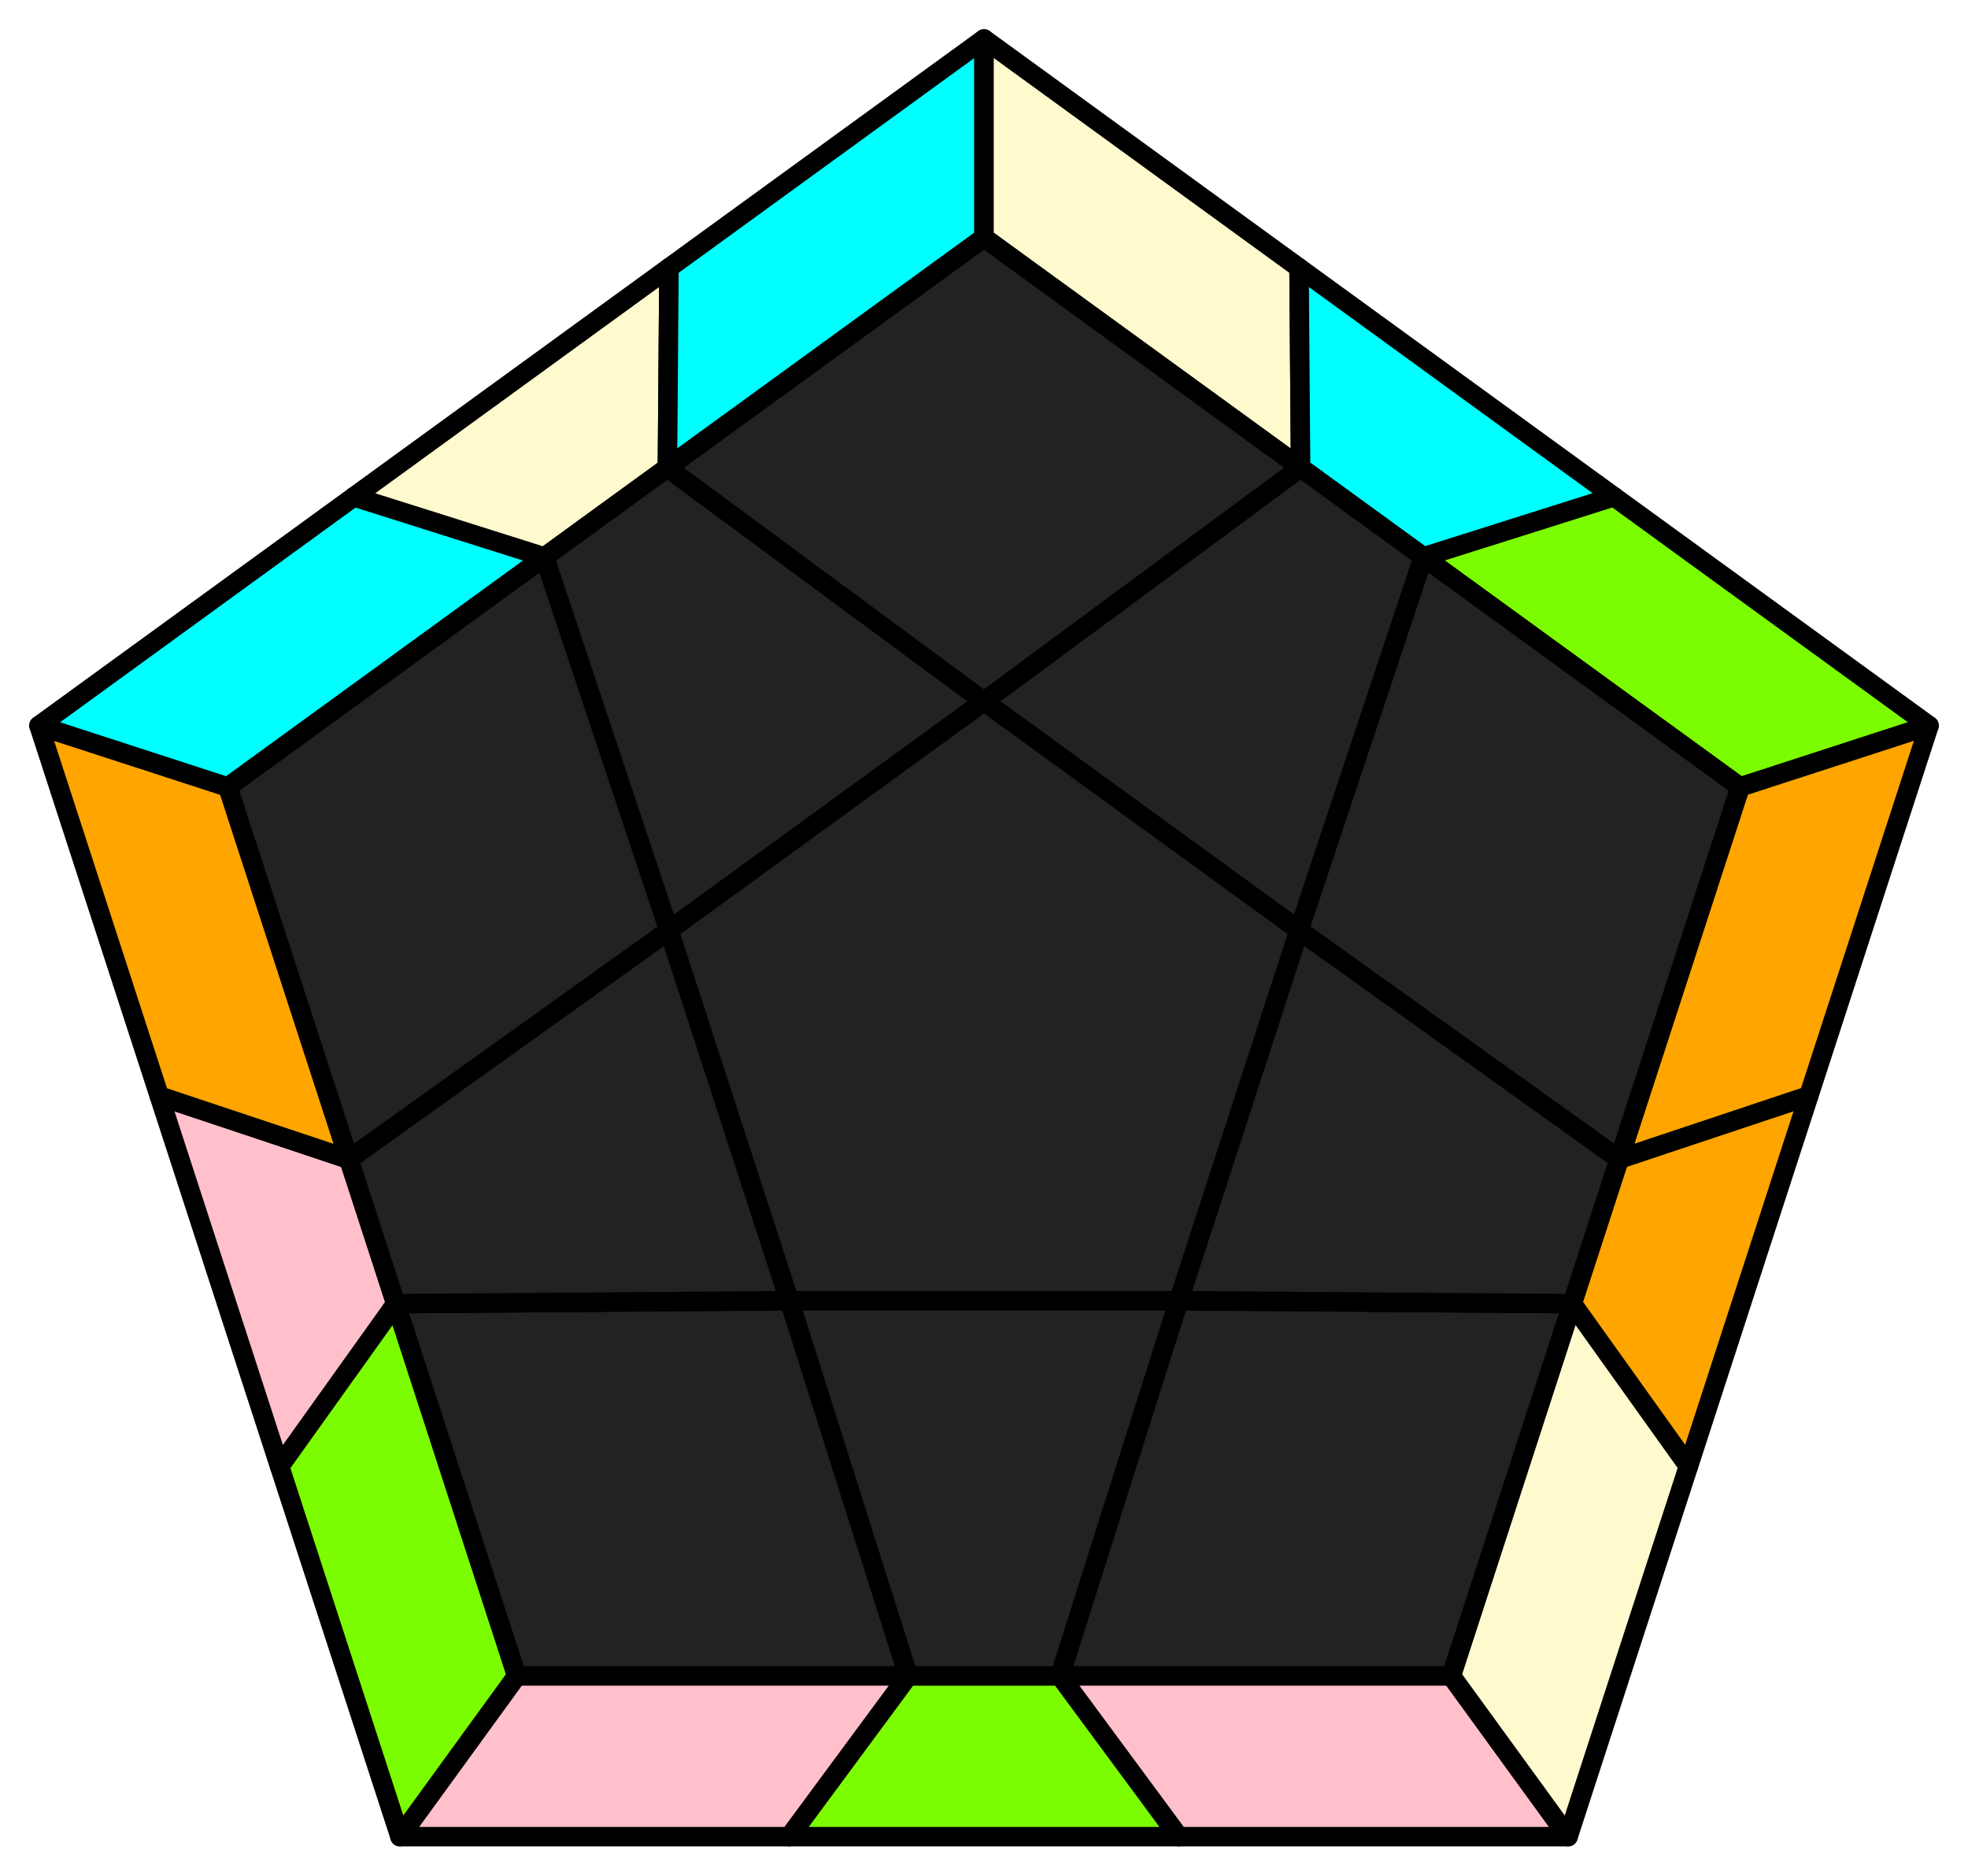
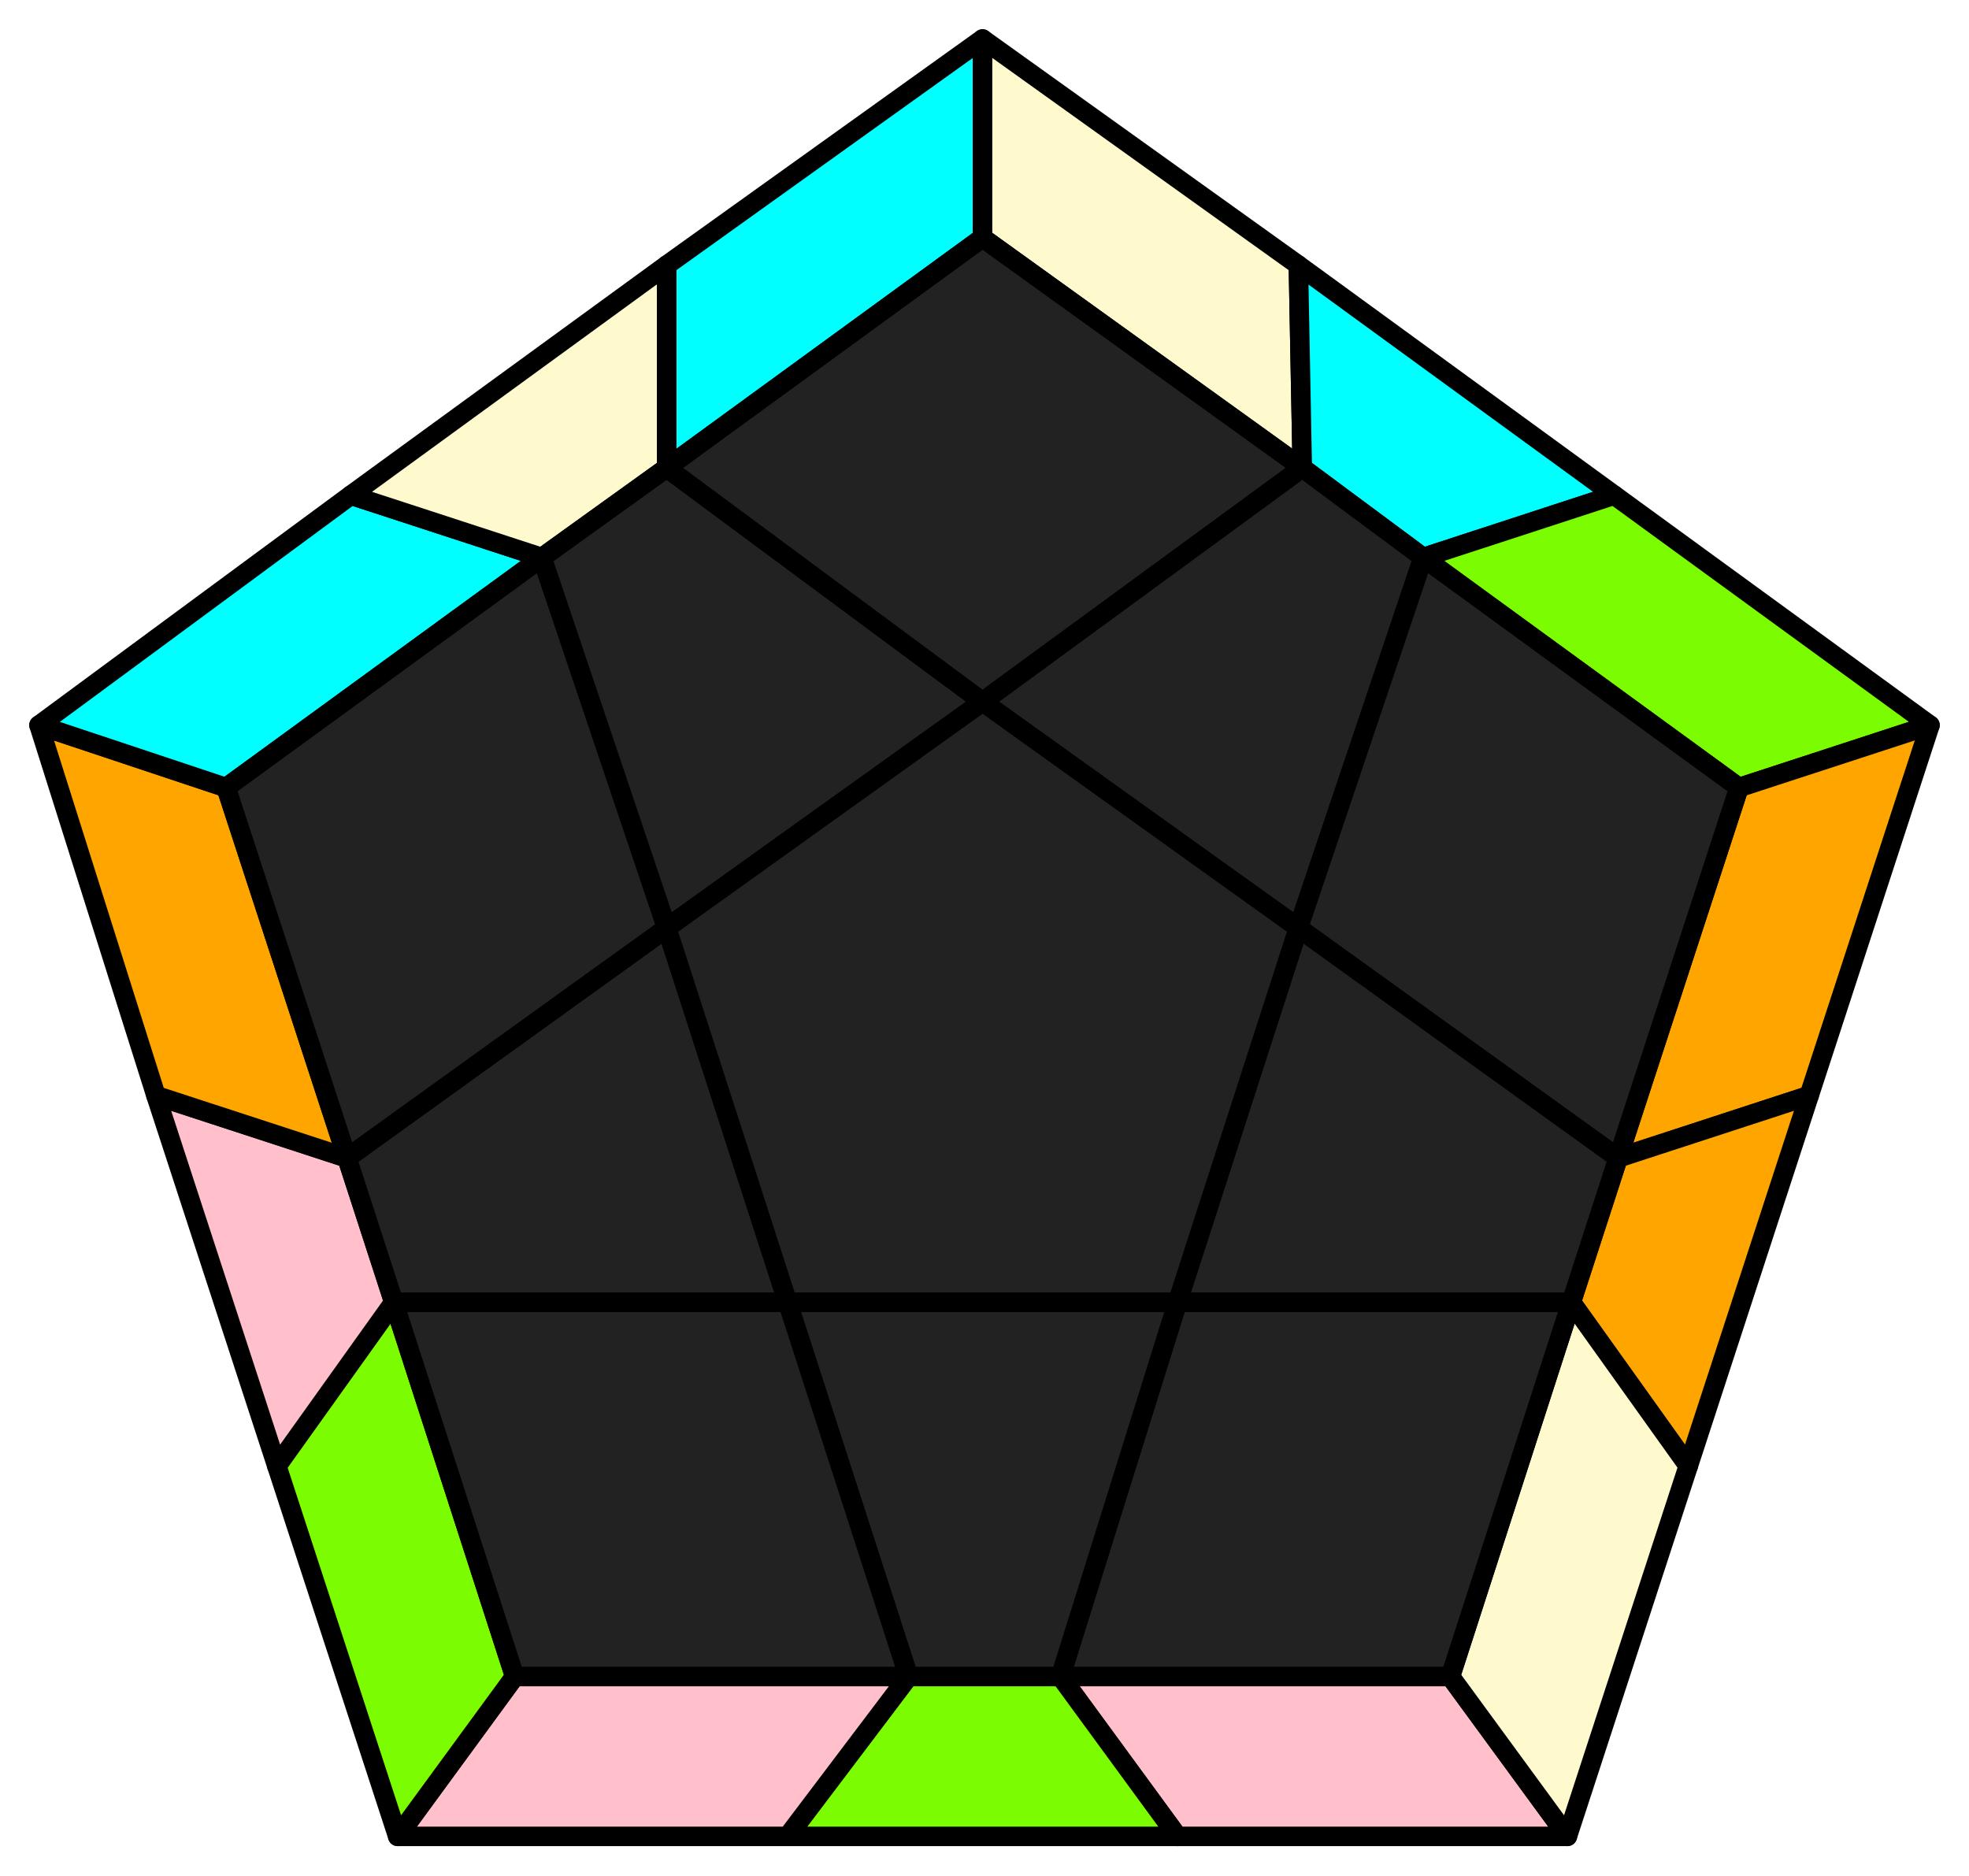
- <svg xmlns="http://www.w3.org/2000/svg" width="50.541" height="48.165">
-   <polygon stroke="black" stroke-width="0.5" points="40.271 47.165 30.271 47.165 27.221 43.036 37.271 43.036" stroke-linejoin="round" fill="#ffc0cb" />
-   <polygon stroke="black" stroke-width="0.5" points="30.271 47.165 20.271 47.165 23.321 43.036 27.221 43.036" stroke-linejoin="round" fill="#7cfc00" />
-   <polygon stroke="black" stroke-width="0.5" points="20.271 47.165 10.271 47.165 13.271 43.036 23.321 43.036" stroke-linejoin="round" fill="#ffc0cb" />
-   <polygon stroke="black" stroke-width="0.5" points="10.271 47.165 7.18 37.655 10.165 33.478 13.271 43.036" stroke-linejoin="round" fill="#7cfc00" />
-   <polygon stroke="black" stroke-width="0.5" points="7.18 37.655 4.09 28.144 8.96 29.769 10.165 33.478" stroke-linejoin="round" fill="#ffc0cb" />
-   <polygon stroke="black" stroke-width="0.5" points="4.09 28.144 1.0 18.634 5.854 20.211 8.96 29.769" stroke-linejoin="round" fill="#ffa500" />
-   <polygon stroke="black" stroke-width="0.5" points="1.0 18.634 9.09 12.756 13.985 14.304 5.854 20.211" stroke-linejoin="round" fill="#00ffff" />
-   <polygon stroke="black" stroke-width="0.5" points="9.09 12.756 17.18 6.878 17.14 12.011 13.985 14.304" stroke-linejoin="round" fill="#fffacd" />
-   <polygon stroke="black" stroke-width="0.5" points="17.18 6.878 25.271 1.0 25.271 6.104 17.14 12.011" stroke-linejoin="round" fill="#00ffff" />
-   <polygon stroke="black" stroke-width="0.5" points="25.271 1.0 33.361 6.878 33.401 12.011 25.271 6.104" stroke-linejoin="round" fill="#fffacd" />
-   <polygon stroke="black" stroke-width="0.5" points="33.361 6.878 41.451 12.756 36.556 14.304 33.401 12.011" stroke-linejoin="round" fill="#00ffff" />
-   <polygon stroke="black" stroke-width="0.5" points="41.451 12.756 49.541 18.634 44.687 20.211 36.556 14.304" stroke-linejoin="round" fill="#7cfc00" />
-   <polygon stroke="black" stroke-width="0.5" points="49.541 18.634 46.451 28.144 41.581 29.769 44.687 20.211" stroke-linejoin="round" fill="#ffa500" />
-   <polygon stroke="black" stroke-width="0.5" points="46.451 28.144 43.361 37.655 40.376 33.478 41.581 29.769" stroke-linejoin="round" fill="#ffa500" />
-   <polygon stroke="black" stroke-width="0.5" points="43.361 37.655 40.271 47.165 37.271 43.036 40.376 33.478" stroke-linejoin="round" fill="#fffacd" />
-   <polygon stroke="black" stroke-width="0.5" points="37.271 43.036 27.221 43.036 30.271 33.401 40.376 33.478" stroke-linejoin="round" fill="#222" />
-   <polygon stroke="black" stroke-width="0.5" points="27.221 43.036 23.321 43.036 20.271 33.401 30.271 33.401" stroke-linejoin="round" fill="#222" />
-   <polygon stroke="black" stroke-width="0.5" points="13.271 43.036 10.165 33.478 20.271 33.401 23.321 43.036" stroke-linejoin="round" fill="#222" />
-   <polygon stroke="black" stroke-width="0.5" points="10.165 33.478 8.96 29.769 17.18 23.891 20.271 33.401" stroke-linejoin="round" fill="#222" />
-   <polygon stroke="black" stroke-width="0.5" points="5.854 20.211 13.985 14.304 17.18 23.891 8.96 29.769" stroke-linejoin="round" fill="#222" />
-   <polygon stroke="black" stroke-width="0.5" points="13.985 14.304 17.14 12.011 25.271 18.013 17.18 23.891" stroke-linejoin="round" fill="#222" />
-   <polygon stroke="black" stroke-width="0.5" points="25.271 6.104 33.401 12.011 25.271 18.013 17.14 12.011" stroke-linejoin="round" fill="#222" />
-   <polygon stroke="black" stroke-width="0.5" points="33.401 12.011 36.556 14.304 33.361 23.891 25.271 18.013" stroke-linejoin="round" fill="#222" />
-   <polygon stroke="black" stroke-width="0.5" points="44.687 20.211 41.581 29.769 33.361 23.891 36.556 14.304" stroke-linejoin="round" fill="#222" />
-   <polygon stroke="black" stroke-width="0.5" points="41.581 29.769 40.376 33.478 30.271 33.401 33.361 23.891" stroke-linejoin="round" fill="#222" />
-   <polygon stroke="black" stroke-width="0.5" points="30.271 33.401 20.271 33.401 17.18 23.891 25.271 18.013 33.361 23.891" stroke-linejoin="round" fill="#222" />
+ <svg xmlns="http://www.w3.org/2000/svg" id="38" width="505" height="481">
+   <style>
+ polygon { stroke: black; stroke-width: 5px; stroke-linejoin: round;}
+ .green {fill: #7cfc00;}
+ .orange {fill: #ffa500;}
+ .blue {fill: #00ffff;}
+ .beige {fill: #fffacd;}
+ .pink {fill: #ffc0cb;}
+ .grey {fill: #222;}
+ </style>
+   <polygon class="pink" points="402 471 302 471 272 430 372 430" />
+   <polygon class="green" points="302 471 202 471 233 430 272 430" />
+   <polygon class="pink" points="202 471 102 471 132 430 233 430" />
+   <polygon class="green" points="102 471 71 376 101 334 132 430" />
+   <polygon class="pink" points="71 376 40 281 89 297 101 334" />
+   <polygon class="orange" points="40 281 10 186 58 202 89 297" />
+   <polygon class="blue" points="10 186 90 127 139 143 58 202" />
+   <polygon class="beige" points="90 127 171 68 171 120 139 143" />
+   <polygon class="blue" points="171 68 252 10 252 61 171 120" />
+   <polygon class="beige" points="252 10 333 68 334 120 252 61" />
+   <polygon class="blue" points="333 68 414 127 365 143 334 120" />
+   <polygon class="green" points="414 127 495 186 446 202 365 143" />
+   <polygon class="orange" points="495 186 464 281 415 297 446 202" />
+   <polygon class="orange" points="464 281 433 376 403 334 415 297" />
+   <polygon class="beige" points="433 376 402 471 372 430 403 334" />
+   <polygon class="grey" points="372 430 272 430 302 334 403 334" />
+   <polygon class="grey" points="272 430 233 430 202 334 302 334" />
+   <polygon class="grey" points="132 430 101 334 202 334 233 430" />
+   <polygon class="grey" points="101 334 89 297 171 238 202 334" />
+   <polygon class="grey" points="58 202 139 143 171 238 89 297" />
+   <polygon class="grey" points="139 143 171 120 252 180 171 238" />
+   <polygon class="grey" points="252 61 334 120 252 180 171 120" />
+   <polygon class="grey" points="334 120 365 143 333 238 252 180" />
+   <polygon class="grey" points="446 202 415 297 333 238 365 143" />
+   <polygon class="grey" points="415 297 403 334 302 334 333 238" />
+   <polygon class="grey" points="302 334 202 334 171 238 252 180 333 238" />
</svg>
